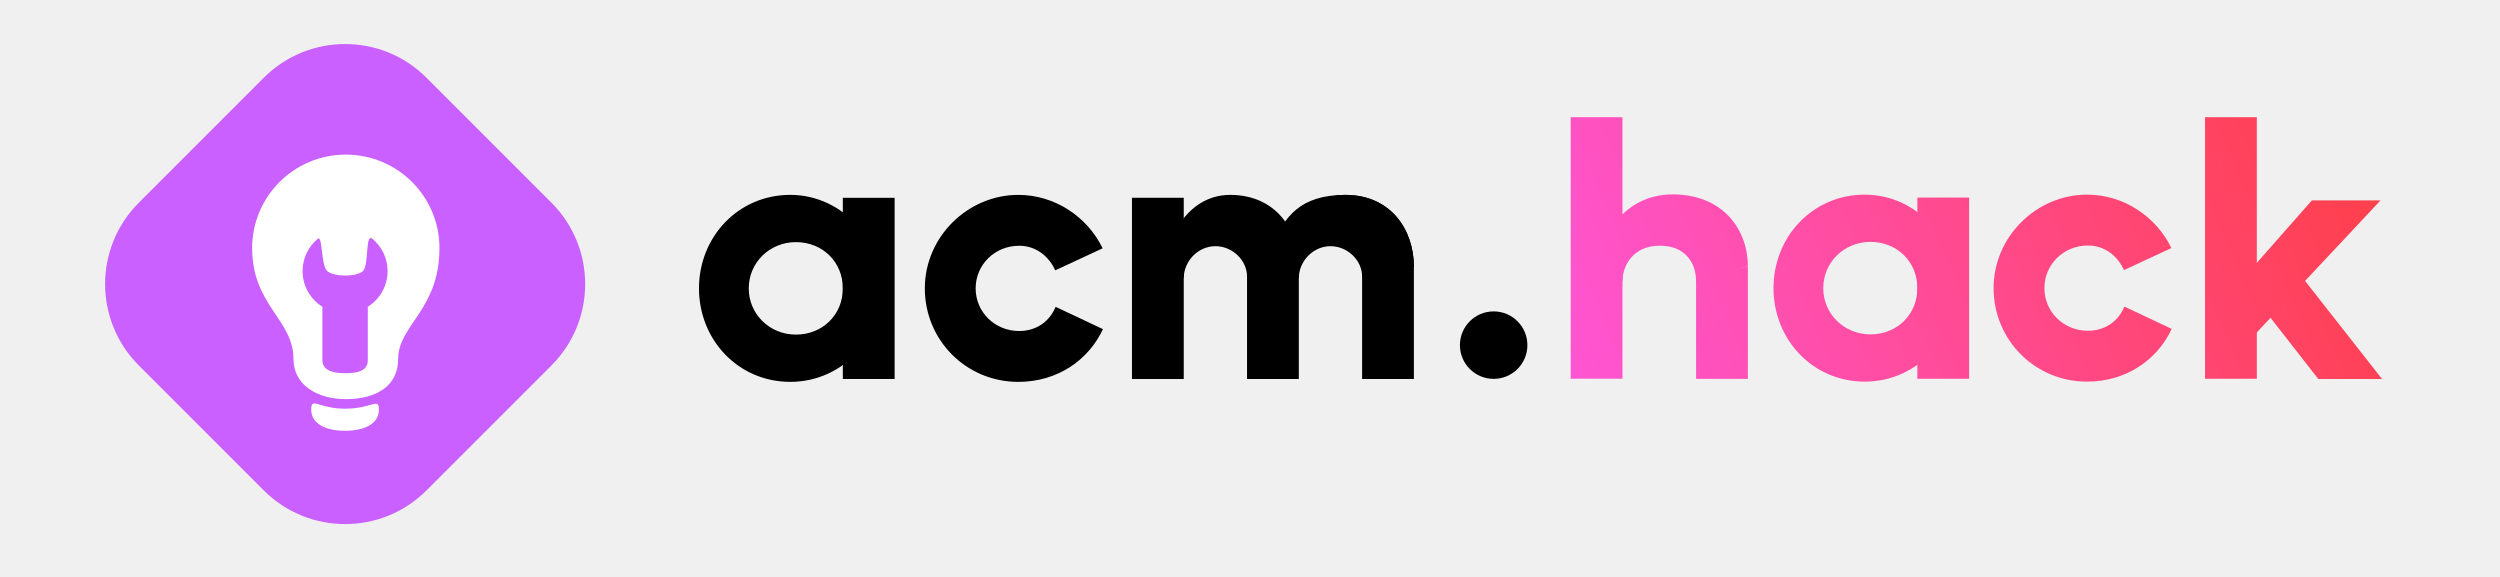
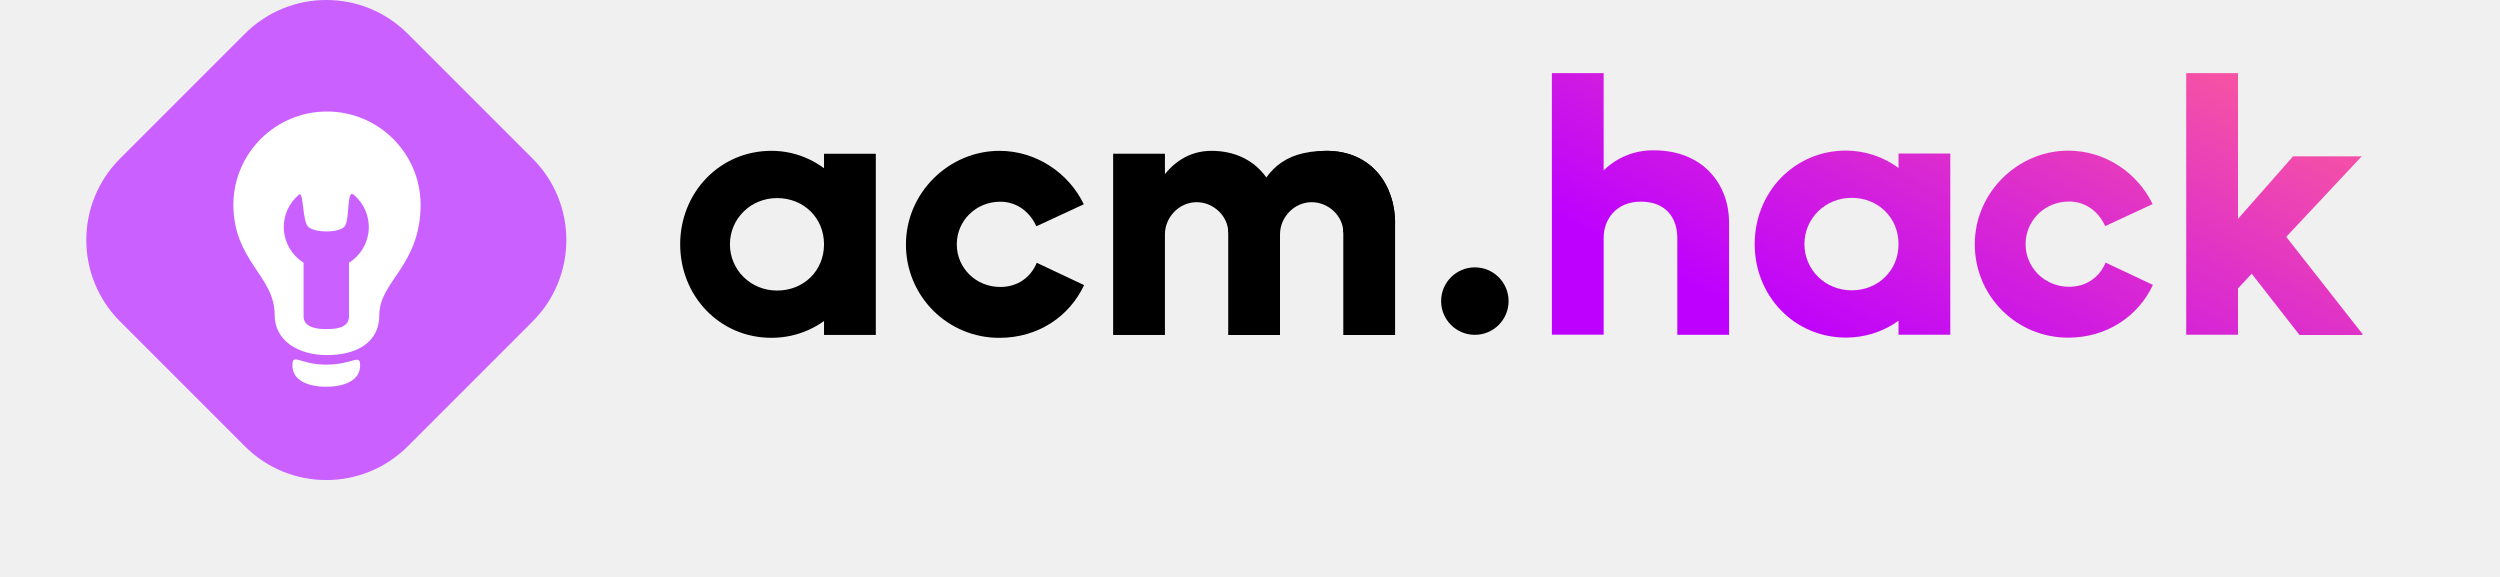
- <svg xmlns="http://www.w3.org/2000/svg" width="1738" height="401" viewBox="0 0 1738 401" fill="none">
-   <g clip-path="url(#clip0)">
-     <rect x="585.937" y="137.517" width="36" height="125.954" fill="black" />
-     <path fill-rule="evenodd" clip-rule="evenodd" d="M549.388 265.471C586.922 265.471 613.875 233.276 613.875 200.471C613.875 169.485 587.102 135.471 549.388 135.471C513.32 135.471 485.937 164.572 485.937 200.471C485.937 236.369 513.32 265.471 549.388 265.471ZM553.339 232.615C571.832 232.615 585.937 218.838 585.937 200.47C585.937 182.102 571.832 168.326 553.339 168.326C534.846 168.326 520.525 182.717 520.525 200.47C520.525 218.223 534.846 232.615 553.339 232.615Z" fill="black" />
-     <path fill-rule="evenodd" clip-rule="evenodd" d="M766.55 172.63L733.585 187.944C729.38 178.471 720.512 170.848 708.521 170.848C691.472 170.848 678.269 184.116 678.269 200.482C678.269 216.849 691.472 230.117 708.521 230.117C720.786 230.117 729.783 223.25 733.866 213.302L766.764 228.815C756.656 250.518 734.97 265.482 707.937 265.482C671.537 265.482 642.937 236.381 642.937 200.482C642.937 164.584 672.837 135.482 707.937 135.482C733.291 135.482 755.932 150.667 766.55 172.63Z" fill="black" />
-     <rect x="786.937" y="137.492" width="36" height="125.999" fill="black" />
-     <path d="M866.937 186.491L902.937 183.491V263.491H866.937V186.491Z" fill="black" />
-     <path d="M946.937 186.491L982.937 183.491V263.491H946.937V186.491Z" fill="black" />
-     <path d="M855.2 135.482C887.058 135.482 902.936 159.891 902.936 185.482L866.936 192.175C866.936 181.109 856.936 171.146 844.936 171.146C832.936 171.146 822.936 181.49 822.936 193.49L813.401 180.033C809.649 171.146 823.249 135.482 855.2 135.482Z" fill="black" />
-     <path d="M935.2 135.482C967.058 135.482 982.936 159.891 982.936 185.482L946.936 192.175C946.936 181.109 936.936 171.146 924.936 171.146C912.936 171.146 902.936 181.49 902.936 193.49L893.401 180.033C889.649 171.146 903.249 135.482 935.2 135.482Z" fill="black" />
-     <path d="M935.201 135.482C967.059 135.482 982.937 159.891 982.937 185.482L946.937 188.482C946.937 177.416 936.937 168.482 924.937 168.482C912.937 168.482 902.937 176.482 902.937 188.482L884.937 169.482C892.937 151.482 903.249 135.482 935.201 135.482Z" fill="black" />
-     <circle cx="1038.39" cy="239.936" r="23.454" fill="black" />
-     <rect x="239.937" y="-2.518" width="282.843" height="282.843" rx="80" transform="rotate(45 239.937 -2.51758)" fill="#C960FF" />
-     <path d="M263.44 284.719C263.44 294.934 252.907 299.482 239.902 299.482C226.896 299.482 216.363 294.934 216.363 284.719C216.363 275.548 221.344 284.123 239.902 284.123C258.459 284.123 263.44 276.033 263.44 284.719Z" fill="white" />
-     <path d="M276.784 249.615C276.784 269.164 260.488 277.482 240.403 277.482C220.317 277.482 204.022 267.462 204.022 249.615C204.022 222.051 175.295 212.371 175.295 172.442C175.295 136.559 204.438 107.482 240.403 107.482C276.367 107.482 305.51 136.559 305.51 172.442C305.51 215.51 276.784 225.983 276.784 249.615Z" fill="white" />
-     <path d="M255.684 213.262C263.974 208.051 269.451 198.913 269.451 188.453C269.451 179.465 265.381 171.384 258.916 166.022C253.782 161.717 256.597 184.45 252.337 188.453C247.812 192.682 232.144 192.531 227.466 188.453C223.055 184.563 224.348 163.115 220.887 166.022C214.46 171.384 210.353 179.465 210.353 188.453C210.353 198.875 215.829 208.051 224.12 213.262V250.457C224.12 256.726 229.938 259.482 239.902 259.482C249.865 259.482 255.684 257.292 255.684 250.457V213.262Z" fill="#C960FF" />
-     <mask id="mask0" mask-type="alpha" maskUnits="userSpaceOnUse" x="1091" y="81" width="565" height="185">
-       <rect x="1332.94" y="137.354" width="36" height="125.954" fill="black" />
-       <path fill-rule="evenodd" clip-rule="evenodd" d="M1296.39 265.309C1333.92 265.309 1360.87 233.113 1360.87 200.309C1360.87 169.323 1334.1 135.309 1296.39 135.309C1260.32 135.309 1232.94 164.41 1232.94 200.309C1232.94 236.207 1260.32 265.309 1296.39 265.309ZM1300.34 232.453C1318.83 232.453 1332.94 218.676 1332.94 200.308C1332.94 181.94 1318.83 168.164 1300.34 168.164C1281.85 168.164 1267.52 182.555 1267.52 200.308C1267.52 218.061 1281.85 232.453 1300.34 232.453Z" fill="black" />
-       <path fill-rule="evenodd" clip-rule="evenodd" d="M1509.55 172.457L1476.58 187.77C1472.38 178.298 1463.51 170.674 1451.52 170.674C1434.47 170.674 1421.27 183.942 1421.27 200.309C1421.27 216.675 1434.47 229.943 1451.52 229.943C1463.79 229.943 1472.78 223.076 1476.87 213.129L1509.76 228.641C1499.66 250.345 1477.97 265.309 1450.94 265.309C1414.54 265.309 1385.94 236.207 1385.94 200.309C1385.94 164.41 1415.84 135.309 1450.94 135.309C1476.29 135.309 1498.93 150.494 1509.55 172.457Z" fill="black" />
-       <rect x="1091.94" y="81.482" width="36" height="181.783" fill="black" />
-       <path d="M1179.12 194.024L1215.12 185.107V263.376H1179.12L1179.12 194.024Z" fill="black" />
-       <path d="M1162.82 135.135C1197.72 135.135 1215.12 159.543 1215.12 185.135L1179.12 195.798C1179.12 182.374 1171.38 170.799 1153.85 170.799C1136.04 170.799 1127.94 183.798 1127.94 195.798L1117.02 179.686C1111.02 167.321 1127.81 135.135 1162.82 135.135Z" fill="black" />
-       <rect x="1532.94" y="81.482" width="36" height="181.83" fill="black" />
-       <path d="M1607.22 139.309H1654.94L1561.94 238.562L1535.09 221.163L1607.22 139.309Z" fill="black" />
-       <path d="M1611.68 263.49H1656L1589.94 179.309L1562.94 201.021L1611.68 263.49Z" fill="black" />
-     </mask>
-     <g mask="url(#mask0)">
-       <rect x="1076.65" y="80.033" width="618.563" height="272.898" fill="url(#paint0_linear)" />
-     </g>
-   </g>
+ <svg xmlns="http://www.w3.org/2000/svg" xmlns:xlink="http://www.w3.org/1999/xlink" viewBox="-60 0 1738 401">
  <defs>
-     <linearGradient id="paint0_linear" x1="1093.4" y1="338.505" x2="1695.22" y2="80.033" gradientUnits="userSpaceOnUse">
-       <stop stop-color="#FF56DA" />
-       <stop offset="1" stop-color="#FF3D3D" />
+     <style>.cls-1{fill-rule:evenodd;}.cls-2{fill:#c960ff;}.cls-3{fill:#fff;}.cls-4{fill:url(#linear-gradient);}.cls-5{fill:url(#linear-gradient-2);}.cls-6{fill:url(#linear-gradient-3);}.cls-7{fill:url(#linear-gradient-4);}</style>
+     <linearGradient id="linear-gradient" x1="1361.63" y1="434.3" x2="1200.32" y2="122.65" gradientTransform="matrix(1, 0, 0, -1, 0, 398)" gradientUnits="userSpaceOnUse">
+       <stop offset="0" stop-color="#ff5f96" />
+       <stop offset="1" stop-color="#bd00ff" />
    </linearGradient>
-     <clipPath id="clip0">
-       <rect width="1738" height="400" fill="white" transform="translate(0 0.982422)" />
-     </clipPath>
+     <linearGradient id="linear-gradient-2" x1="1470.66" y1="377.87" x2="1309.35" y2="66.22" xlink:href="#linear-gradient" />
+     <linearGradient id="linear-gradient-3" x1="1224.51" y1="505.27" x2="1063.21" y2="193.62" xlink:href="#linear-gradient" />
+     <linearGradient id="linear-gradient-4" x1="1572.1" y1="325.37" x2="1410.8" y2="13.72" gradientTransform="matrix(1, 0, 0, -1, 0.2, 368.36)" xlink:href="#linear-gradient" />
  </defs>
+   <rect x="512.86" y="106.9" width="36" height="125.95" />
+   <path class="cls-1" d="M476.11,264.49c37.54,0,64.49-32.19,64.49-65,0-31-26.77-65-64.49-65-36.07,0-63.45,29.1-63.45,65S440,264.49,476.11,264.49Zm3.95-32.86c18.5,0,32.6-13.77,32.6-32.14s-14.1-32.14-32.6-32.14-32.81,14.39-32.81,32.14S461.57,231.63,480.06,231.63Z" transform="translate(0.2 -29.64)" />
+   <path class="cls-1" d="M693.27,171.65l-33,15.31c-4.21-9.47-13.07-17.09-25.07-17.09-17,0-30.25,13.27-30.25,29.63s13.21,29.64,30.25,29.64c12.27,0,21.27-6.87,25.35-16.82l32.9,15.52c-10.11,21.7-31.8,36.66-58.83,36.66a64.68,64.68,0,0,1-65-65c0-35.9,29.9-65,65-65C660,134.5,682.66,149.69,693.27,171.65Z" transform="translate(0.2 -29.64)" />
+   <rect x="713.86" y="106.87" width="36" height="126" />
+   <path d="M793.66,185.51l36-3v80h-36Z" transform="translate(0.2 -29.64)" />
+   <path d="M873.66,185.51l36-3v80h-36Z" transform="translate(0.2 -29.64)" />
+   <path d="M781.92,134.5c31.86,0,47.74,24.41,47.74,50l-36,6.7c0-11.07-10-21-22-21s-22,10.34-22,22.34l-9.54-13.46C736.37,170.17,750,134.5,781.92,134.5Z" transform="translate(0.2 -29.64)" />
+   <path d="M861.92,134.5c31.86,0,47.74,24.41,47.74,50l-36,6.7c0-11.07-10-21-22-21s-22,10.34-22,22.34l-9.54-13.46C816.37,170.17,830,134.5,861.92,134.5Z" transform="translate(0.2 -29.64)" />
+   <path d="M861.92,134.5c31.86,0,47.74,24.41,47.74,50l-36,3c0-11.06-10-20-22-20s-22,8-22,20l-18-19C819.66,150.5,830,134.5,861.92,134.5Z" transform="translate(0.2 -29.64)" />
+   <circle cx="965.32" cy="209.32" r="23.45" />
+   <rect class="cls-2" x="25.24" y="55.08" width="282.84" height="282.84" rx="80" transform="translate(-89.93 145.76) rotate(-45)" />
+   <path class="cls-3" d="M190.16,283.74c0,10.21-10.53,14.76-23.53,14.76s-23.54-4.55-23.54-14.76c0-9.17,5-.6,23.54-.6S190.16,275.05,190.16,283.74Z" transform="translate(0.2 -29.64)" />
+   <path class="cls-3" d="M203.51,248.64c0,19.54-16.3,27.86-36.38,27.86s-36.38-10-36.38-27.86c0-27.57-28.73-37.25-28.73-77.18a65.11,65.11,0,0,1,130.21,0C232.23,214.53,203.51,225,203.51,248.64Z" transform="translate(0.2 -29.64)" />
+   <path class="cls-2" d="M182.41,212.28A29.2,29.2,0,0,0,185.64,165c-5.13-4.3-2.32,18.43-6.58,22.43-4.52,4.23-20.19,4.08-24.87,0-4.41-3.89-3.12-25.34-6.58-22.43a29.2,29.2,0,0,0,3.23,47.24v37.2c0,6.27,5.82,9,15.79,9s15.78-2.19,15.78-9Z" transform="translate(0.2 -29.64)" />
+   <path class="cls-4" d="M1259.66,146.42a61.43,61.43,0,0,0-36.55-12.09c-36.06,0-63.45,29.1-63.45,65s27.39,65,63.45,65a62.45,62.45,0,0,0,36.55-11.68v9.68h36V136.38h-36Zm-32.6,85.05c-18.49,0-32.81-14.39-32.81-32.14s14.32-32.15,32.81-32.15,32.6,13.78,32.6,32.15S1245.56,231.47,1227.06,231.47Z" transform="translate(0.2 -29.64)" />
+   <path class="cls-5" d="M1378.25,229c-17,0-30.26-13.26-30.26-29.63s13.21-29.64,30.26-29.64c12,0,20.85,7.63,25.06,17.1l33-15.31c-10.62-22-33.26-37.15-58.62-37.15-35.1,0-65,29.1-65,65a64.68,64.68,0,0,0,65,65c27,0,48.72-15,58.83-36.67l-32.9-15.51C1399.51,222.1,1390.51,229,1378.25,229Z" transform="translate(0.2 -29.64)" />
+   <path class="cls-6" d="M1089.55,134.15a48.77,48.77,0,0,0-34.89,13.92V80.5h-36V262.29h36V194.82c0-12,8.11-25,25.92-25,17.53,0,25.27,11.57,25.27,25V262.4h36V184.13h0C1141.84,158.55,1124.44,134.15,1089.55,134.15Z" transform="translate(0.2 -29.64)" />
+   <polygon class="cls-7" points="1581.86 108.69 1534.15 108.69 1495.86 152.14 1495.86 50.86 1459.86 50.86 1459.86 232.69 1495.86 232.69 1495.86 200.47 1505.39 190.3 1538.61 232.87 1582.39 232.87 1582.39 232.18 1529.4 164.67 1581.86 108.69" />
</svg>
